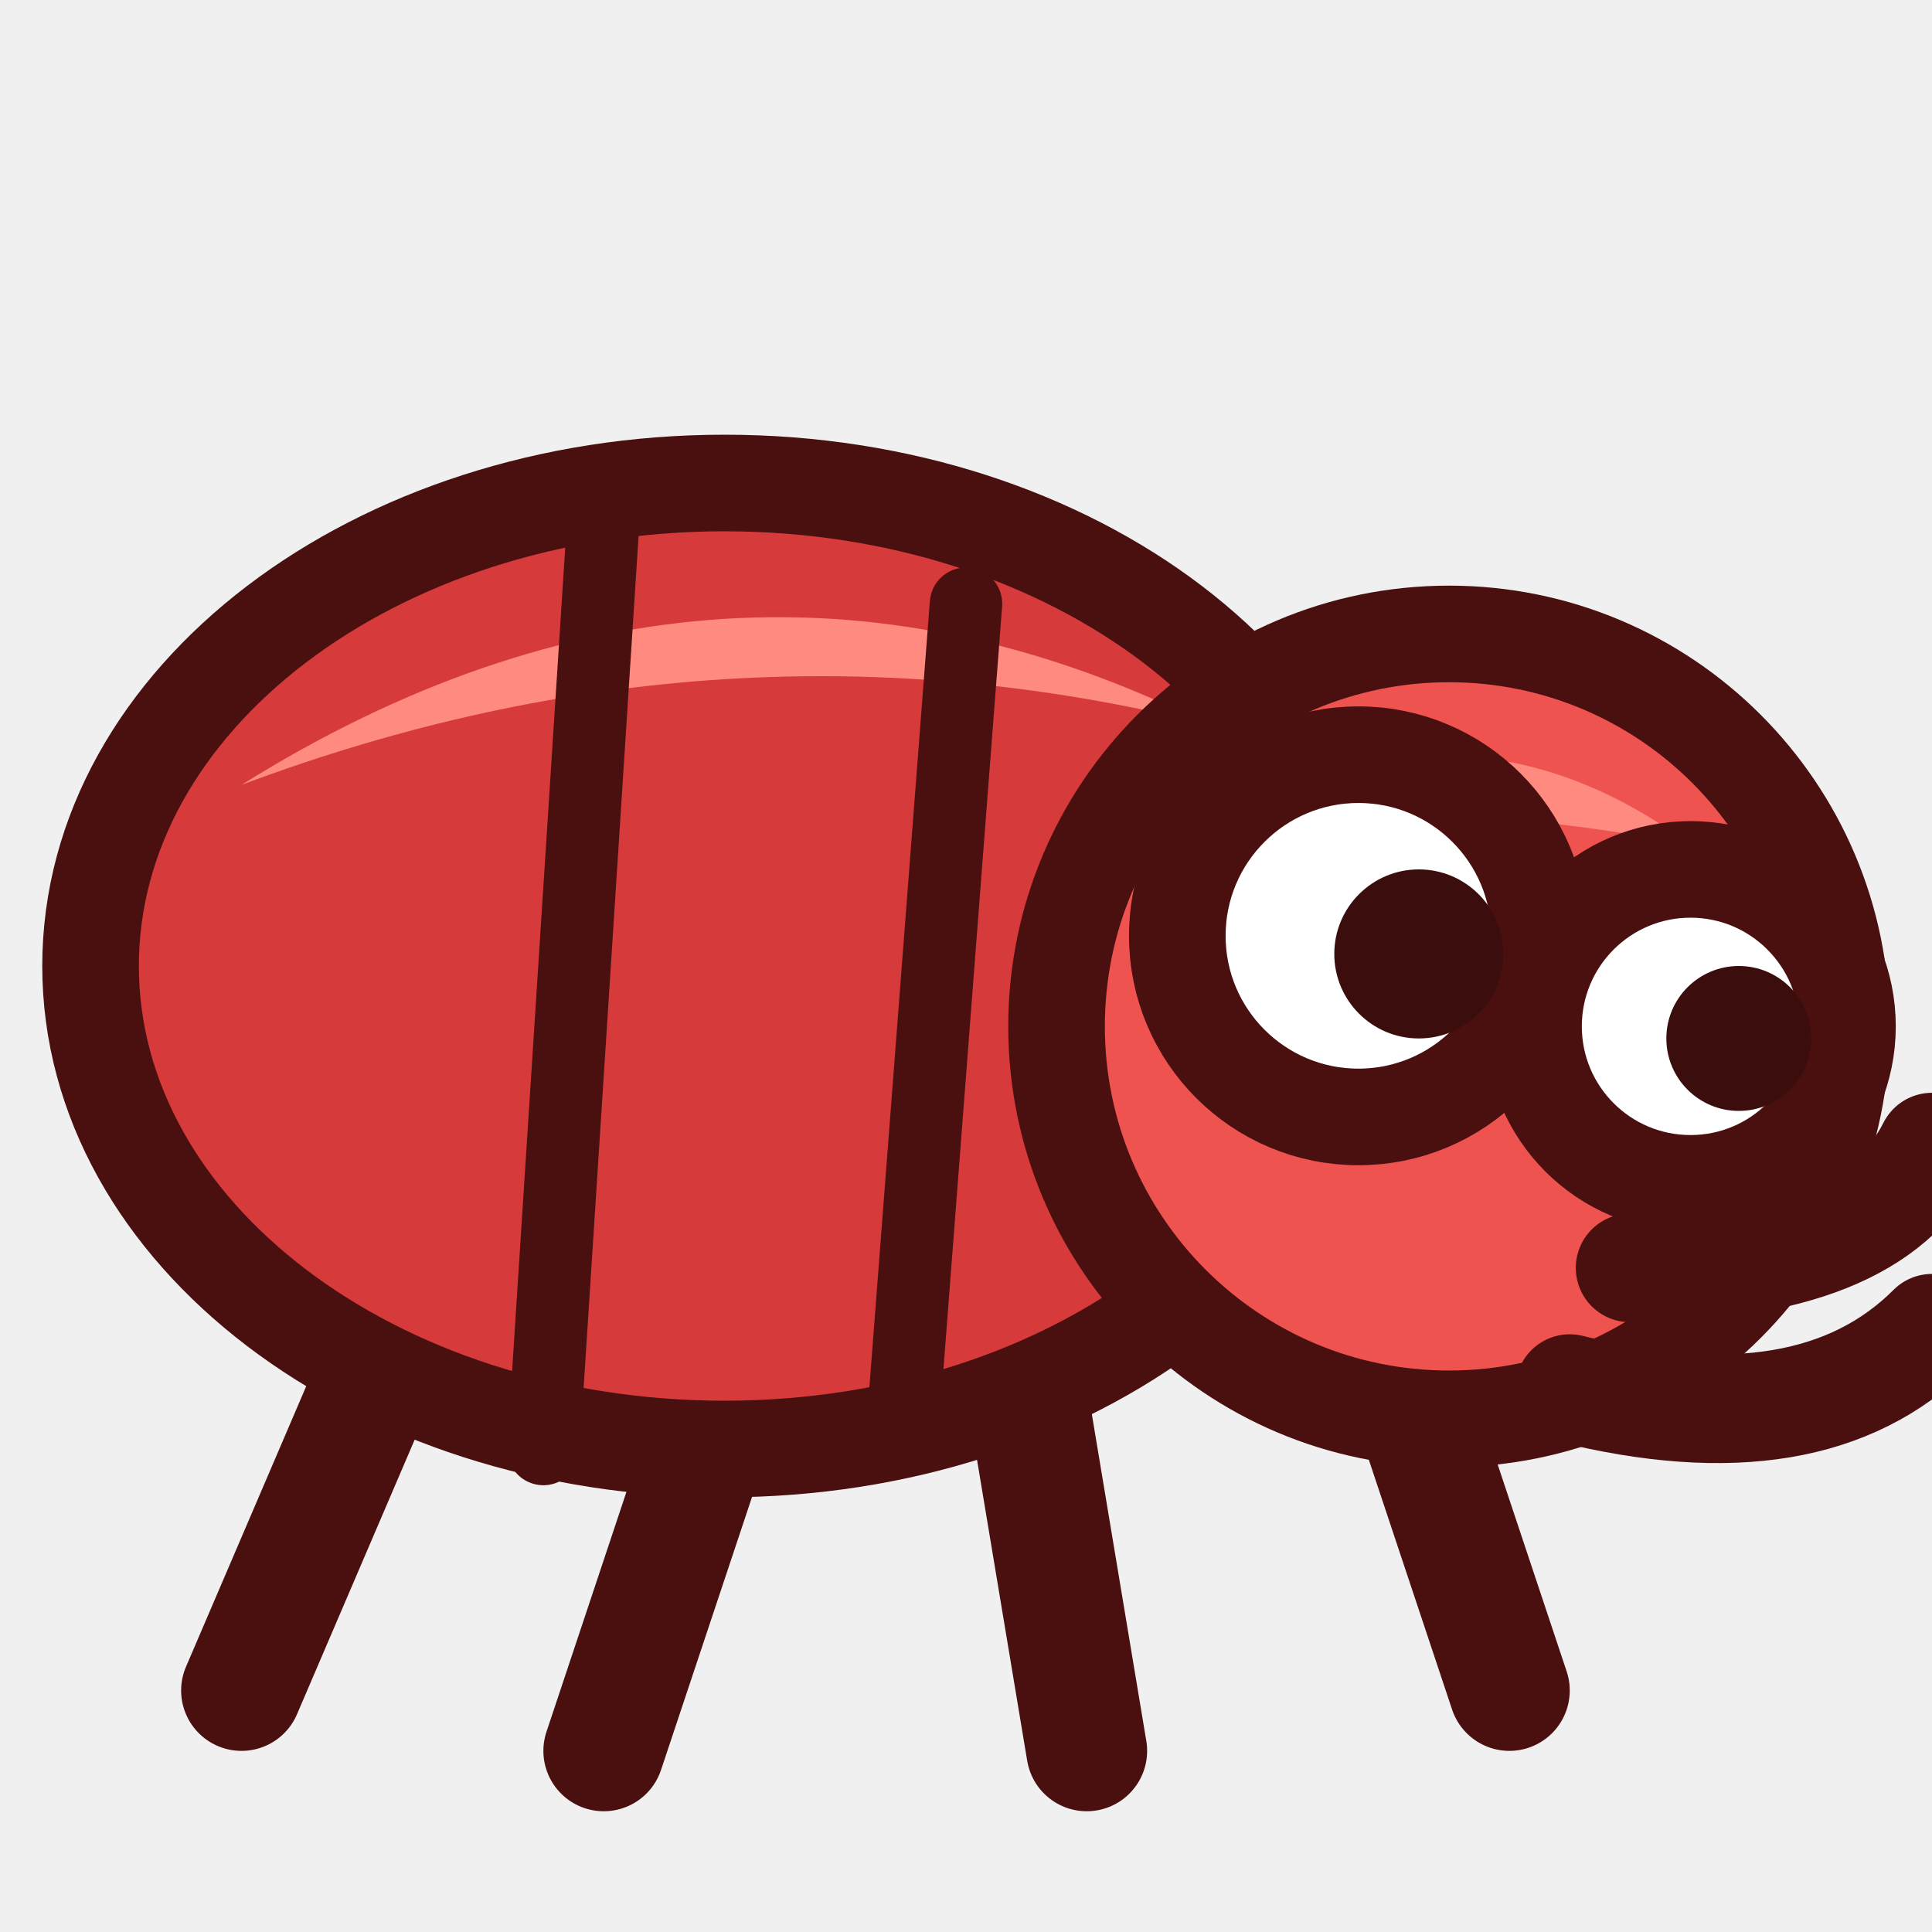
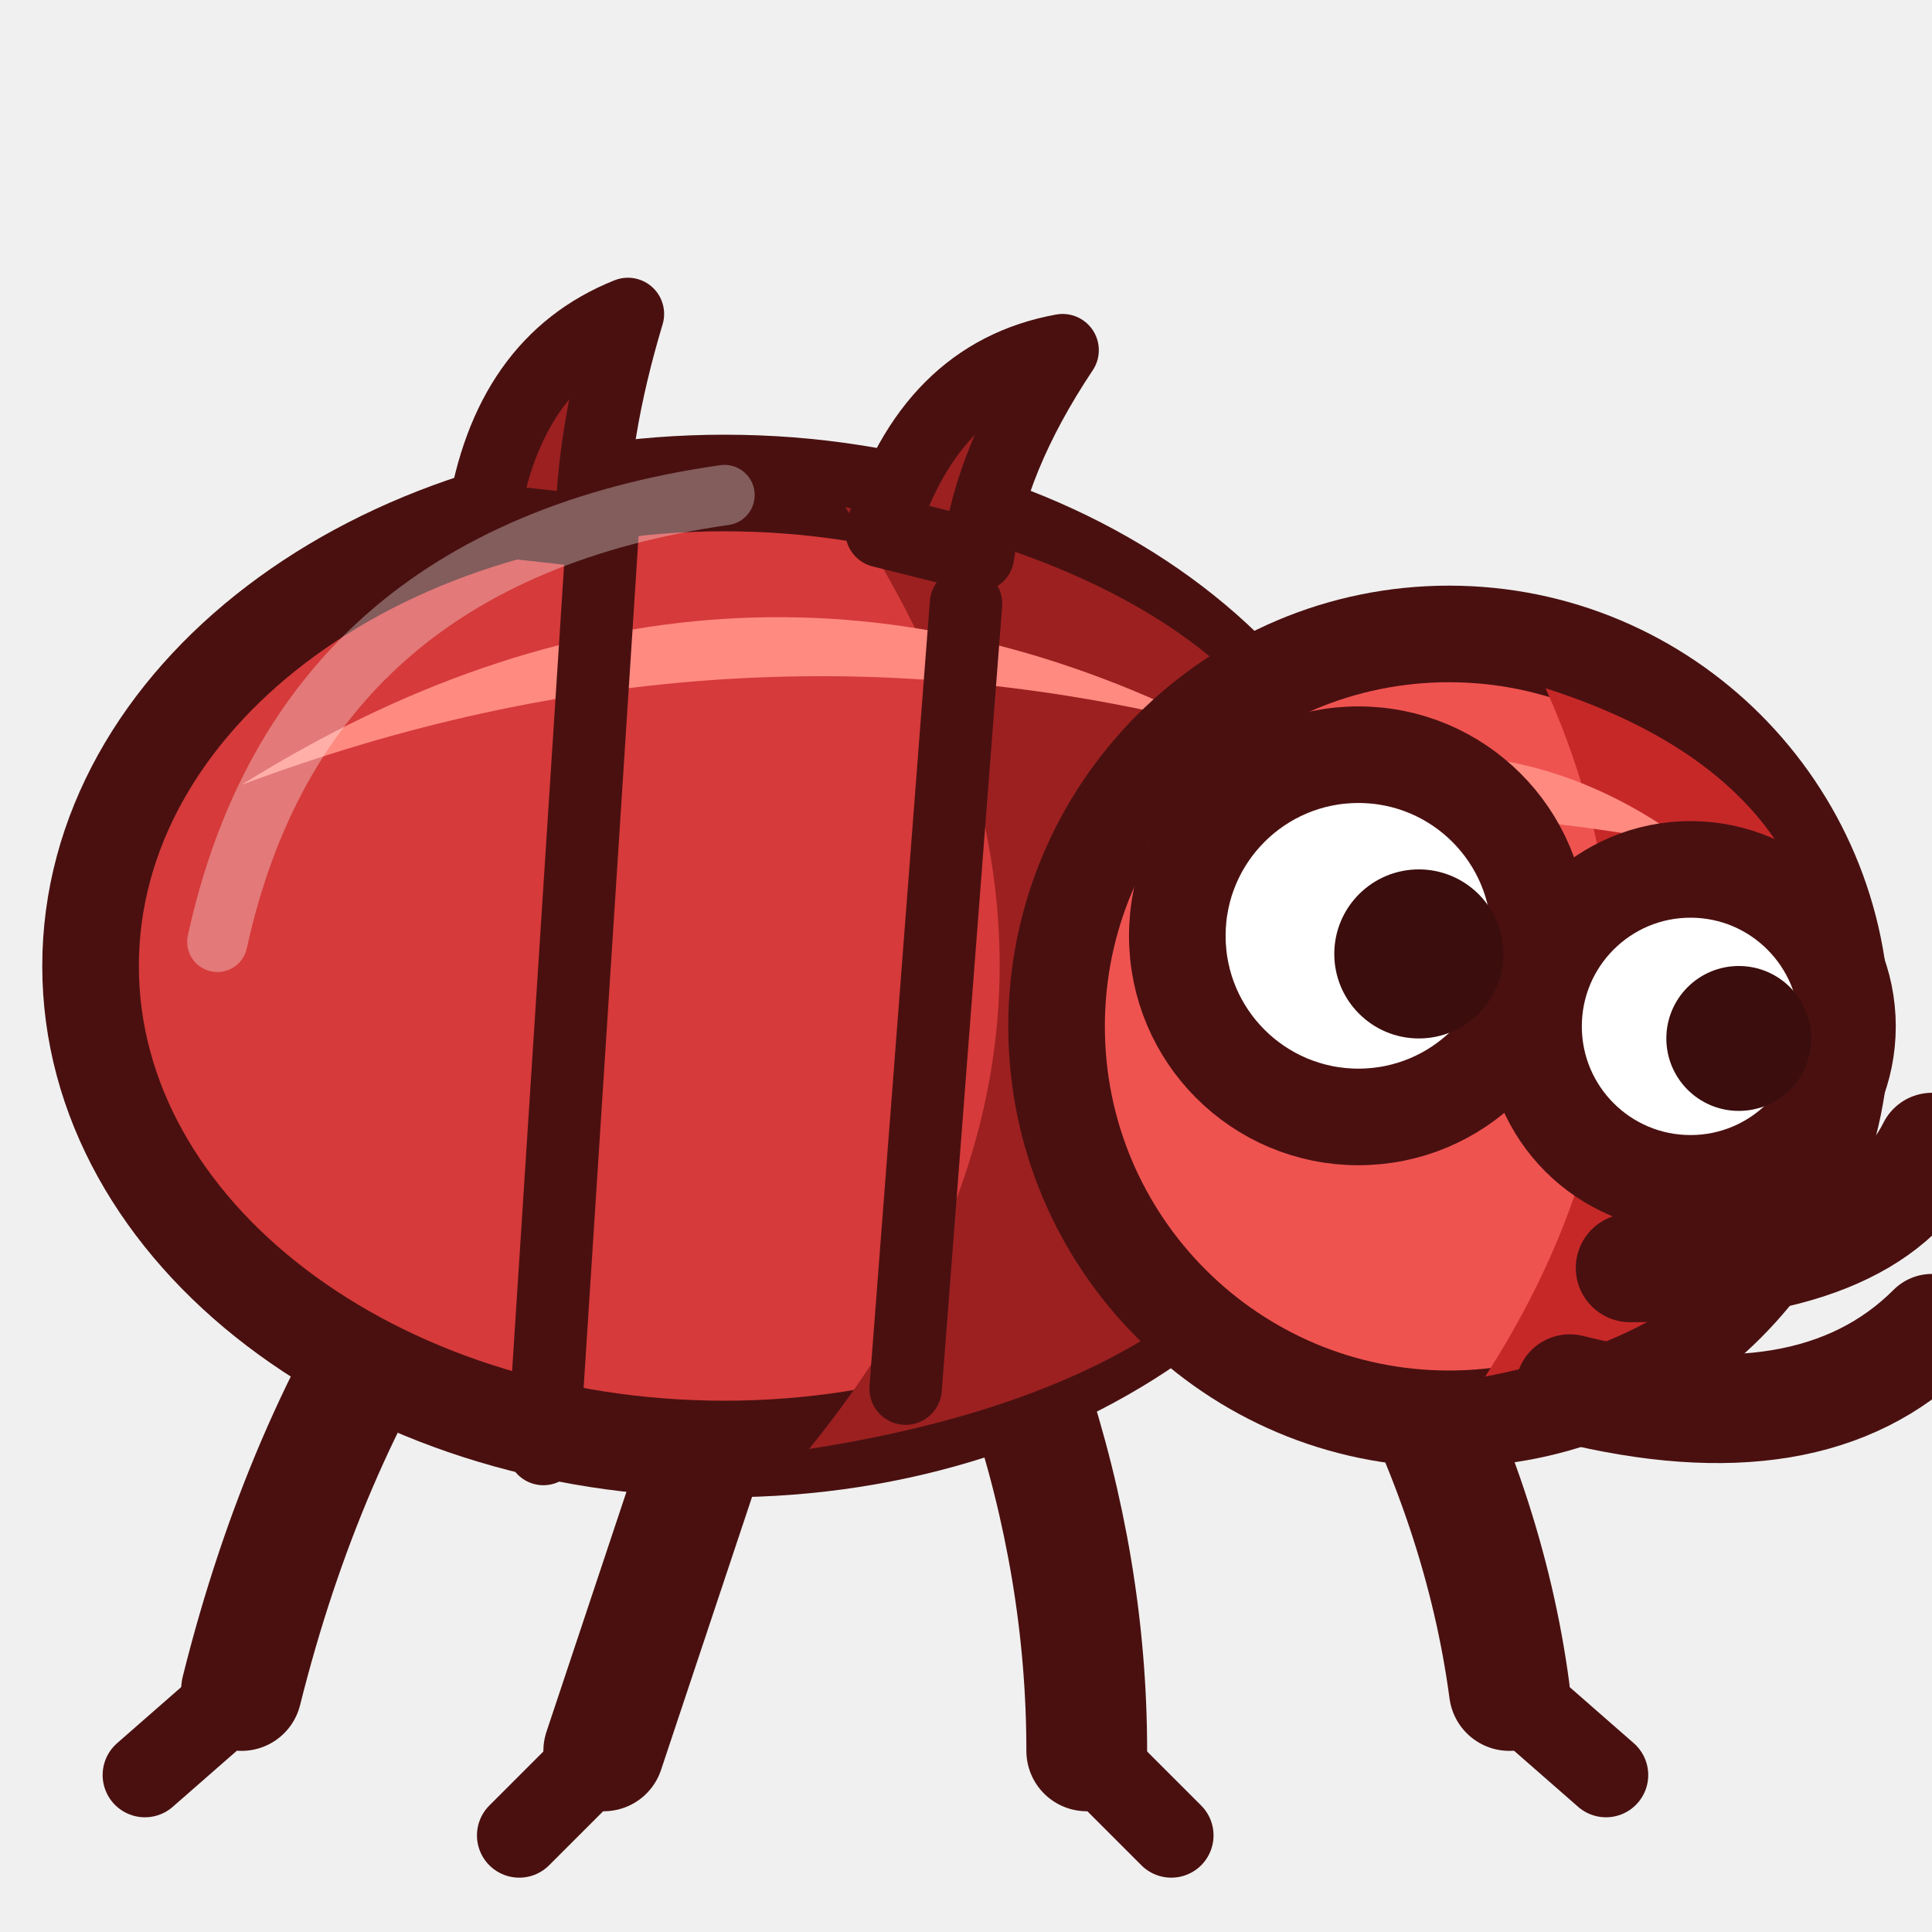
<svg xmlns="http://www.w3.org/2000/svg" width="32" height="32" viewBox="0 0 32 32">
+   <defs>
+     <radialGradient id="eyeglow" cx="50%" cy="50%" r="50%">
+       <stop offset="0%" stop-color="#ffffff" stop-opacity=".5" />
+       <stop offset="100%" stop-color="#ffffff" stop-opacity="0" />
+     </radialGradient>
+   </defs>
  <g stroke="#4a1010" stroke-width="1.6" stroke-linejoin="round" stroke-linecap="round">
-     <path d="M7 21 L4 28" fill="none" stroke-width="2" />
-     <path d="M12 23 L10 29" fill="none" stroke-width="2" />
-     <path d="M17 23 L18 29" fill="none" stroke-width="2" />
-     <path d="M23 22 L25 28" fill="none" stroke-width="2" />
+     <path d="M7 21 q-2 3 -3 7" fill="none" stroke-width="2" />
+     <path d="M12 23 q-1 3 -2 6" fill="none" stroke-width="2" />
+     <path d="M17 23 q1 3 1 6" fill="none" stroke-width="2" />
+     <path d="M23 22 q1.6 3 2 6" fill="none" stroke-width="2" />
+     <path d="M4 28 l-1.6 1.4 M10 29 l-1.4 1.4 M18 29 l1.4 1.4 M25 28 l1.6 1.4" fill="none" stroke-width="1.4" />
    <ellipse cx="12" cy="16" rx="10.5" ry="8" fill="#d63a3a" />
+     <path d="M14 8.4 q8.4 1.6 8.4 7.6 q0 6.6 -9 8 q6 -7.4 0.6 -15.6 z" fill="#9c2020" stroke="none" />
    <path d="M4 13 q8 -5 16 -1 q-8 -2 -16 1 z" fill="#ff8a80" stroke="none" />
    <path d="M10 8.5 L9 24" fill="none" stroke-width="1.2" />
    <path d="M16 10 L15 23" fill="none" stroke-width="1.2" />
+     <path d="M8 8.6 q0.4 -2.6 2.4 -3.4 q-0.6 2 -0.6 3.6 z" fill="#9c2020" stroke-width="1.2" />
+     <path d="M14.6 8.8 q0.8 -2.6 3 -3 q-1.2 1.8 -1.4 3.4 z" fill="#9c2020" stroke-width="1.2" />
+     <path d="M3.6 15.6 q1.4 -6.4 8.4 -7.4" fill="none" stroke="#ffffff" stroke-opacity=".32" stroke-width="1" />
    <circle cx="24" cy="17" r="6.5" fill="#ef5350" />
+     <path d="M25.6 11.4 q5 1.6 4.6 6 q-0.4 4.4 -5.6 5.4 q3.6 -5.6 1 -11.4 z" fill="#c62828" stroke="none" />
    <path d="M19 14 q5 -3 9 0 q-5 -1 -9 0 z" fill="#ff8a80" stroke="none" />
+     <circle cx="22.5" cy="15.5" r="3.6" fill="url(#eyeglow)" stroke="none" />
+     <circle cx="28" cy="17" r="3.2" fill="url(#eyeglow)" stroke="none" />
    <circle cx="22.5" cy="15.5" r="3" fill="#ffffff" />
    <circle cx="28" cy="17" r="2.6" fill="#ffffff" />
    <circle cx="23.5" cy="15.8" r="1.4" fill="#3b0d0d" stroke="none" />
    <circle cx="28.8" cy="17.2" r="1.2" fill="#3b0d0d" stroke="none" />
+     <circle cx="21.8" cy="14.6" r="0.6" fill="#ffffff" stroke="none" />
+     <circle cx="27.2" cy="16.1" r="0.5" fill="#ffffff" stroke="none" />
    <path d="M27 21 q4 0 5 -2" fill="none" stroke-width="1.8" />
    <path d="M26 23 q4 1 6 -1" fill="none" stroke-width="1.8" />
  </g>
</svg>
